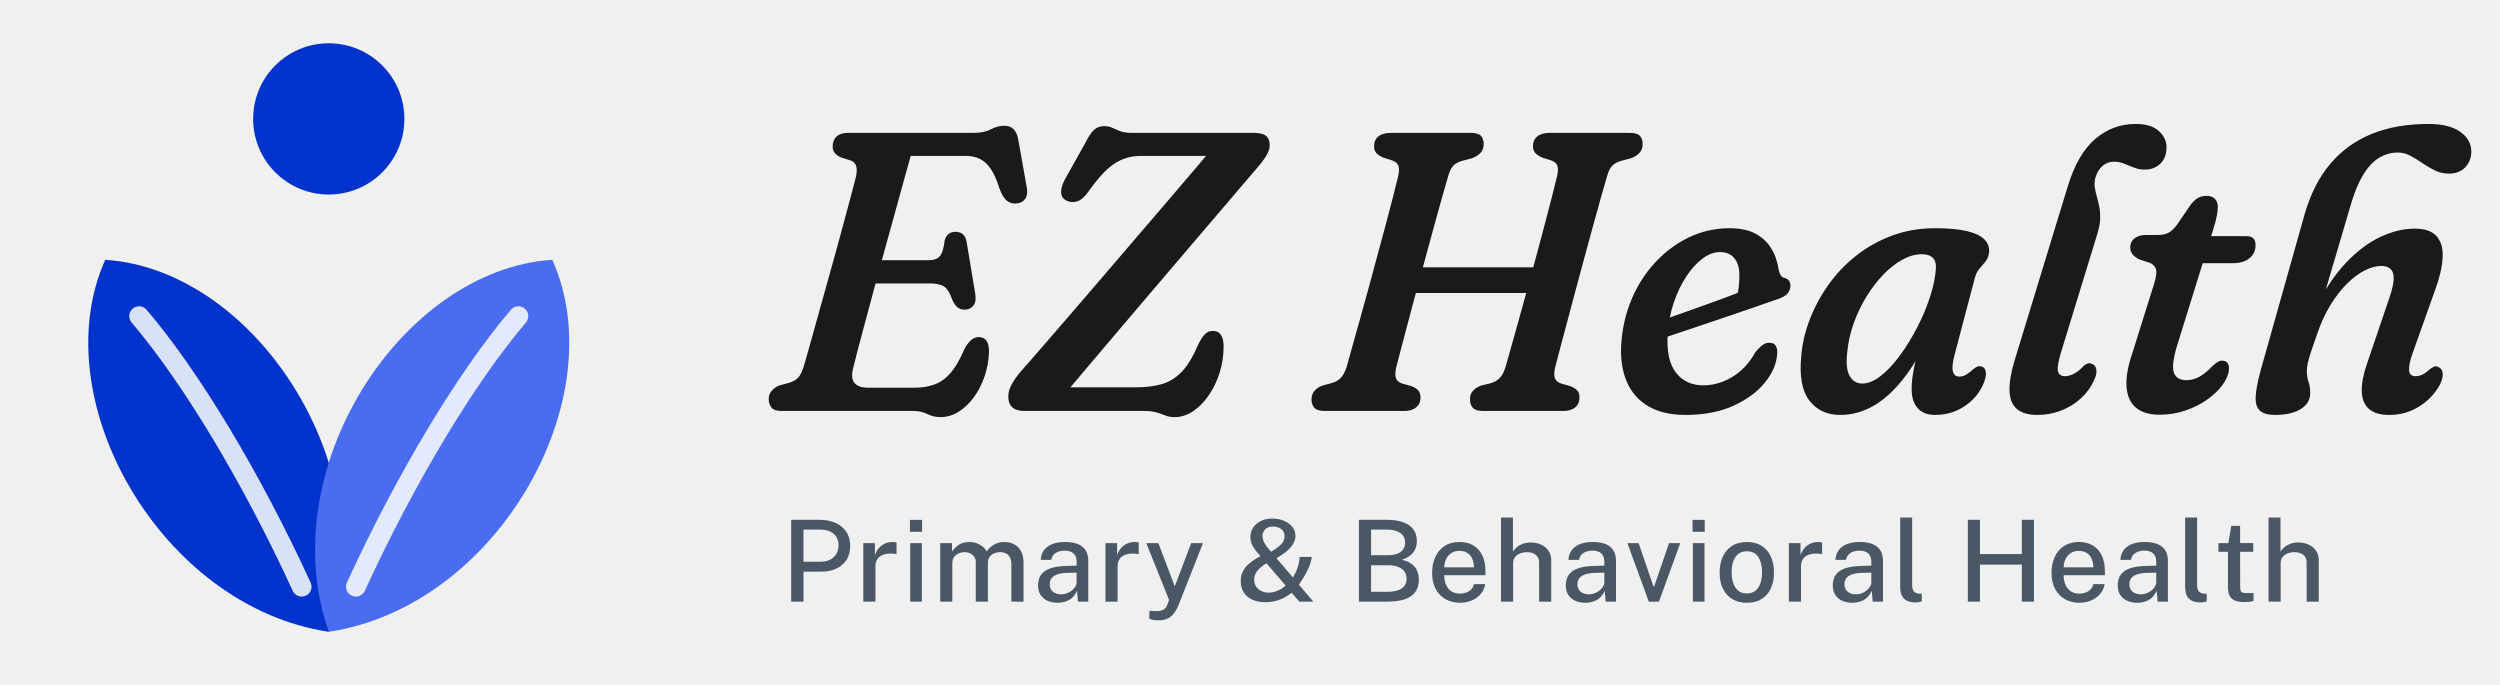
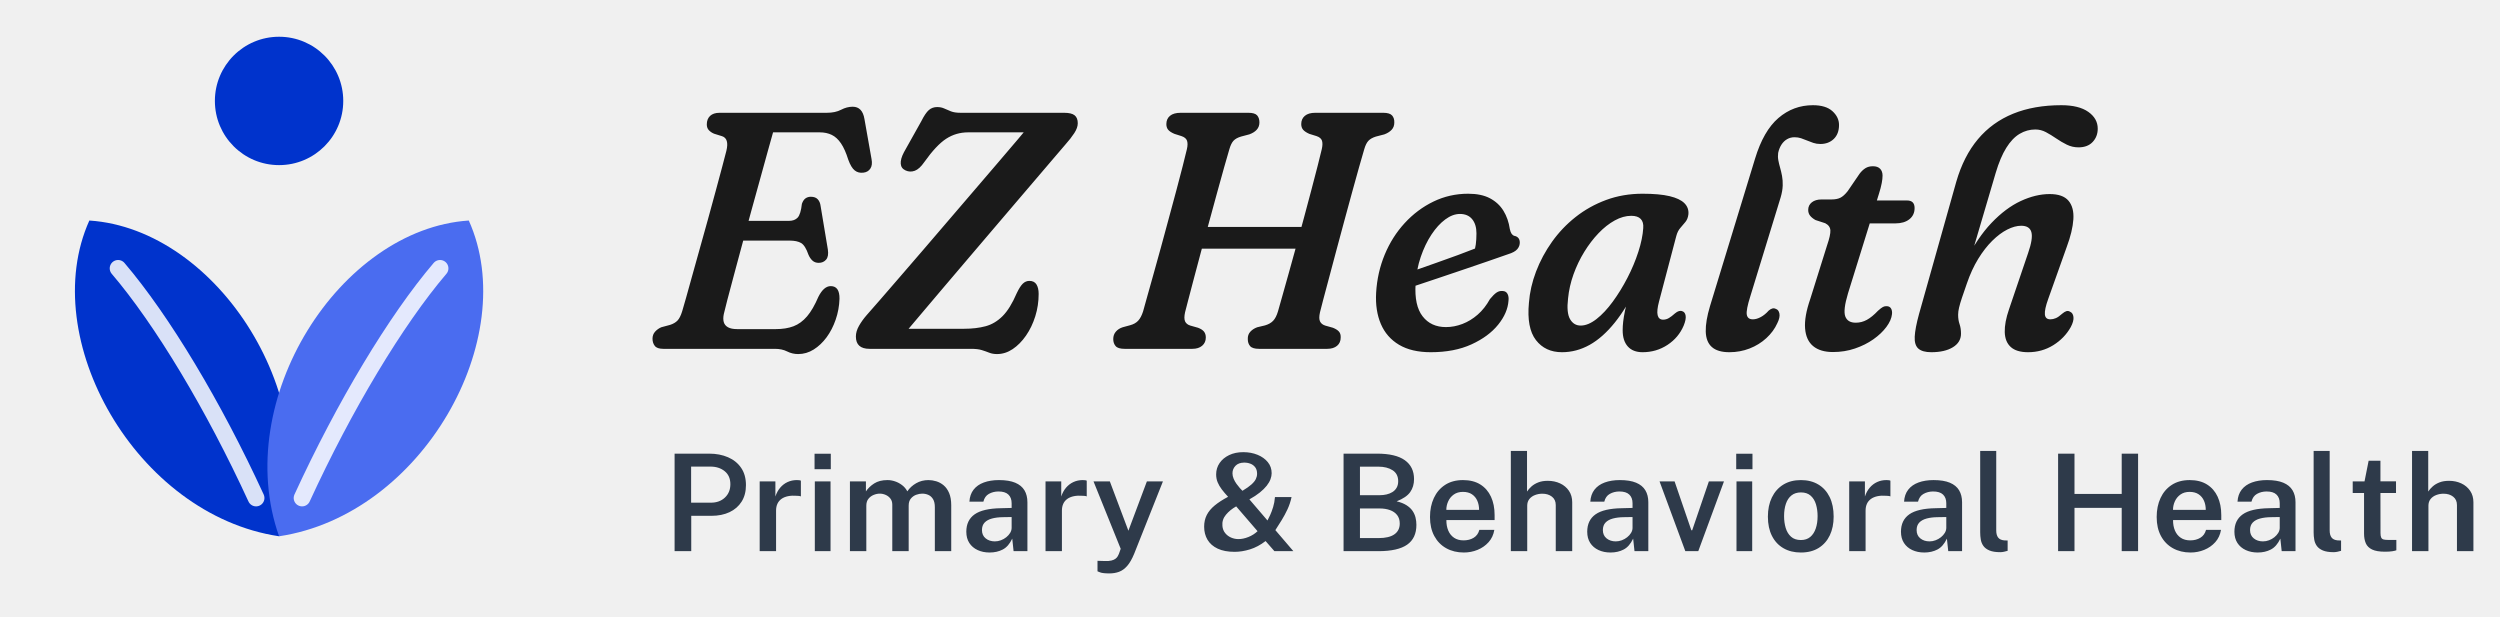
- <svg xmlns="http://www.w3.org/2000/svg" viewBox="0 0 365 100" role="img" aria-label="EZ Health Primary and Behavioral Health">
+ <svg xmlns="http://www.w3.org/2000/svg" viewBox="0 0 430 106" role="img" aria-label="EZ Health Primary and Behavioral Health">
  <g transform="translate(0 2) scale(.96)">
    <path transform="translate(50 94) rotate(-31)" d="M0 0 C 20 -16.5 19.0 -52.8 0 -66 C -19.0 -52.8 -20 -16.5 0 0 Z" fill="#0033CC" />
    <path transform="translate(50 94) rotate(31)" d="M0 0 C 20 -16.5 19.0 -52.8 0 -66 C -19.0 -52.8 -20 -16.5 0 0 Z" fill="#4A6CF0" />
    <path transform="translate(50 94) rotate(-31)" d="M0 -8 C 2 -26 2 -44 0 -56" stroke="#FFFFFF" stroke-width="3" stroke-linecap="round" fill="none" opacity=".85" />
    <path transform="translate(50 94) rotate(31)" d="M0 -8 C -2 -26 -2 -44 0 -56" stroke="#FFFFFF" stroke-width="3" stroke-linecap="round" fill="none" opacity=".85" />
    <circle cx="50" cy="16" r="11.5" fill="#0033CC" />
  </g>
  <path d="M124.934 37.989H135.693Q136.679 37.989 137.201 37.424Q137.723 36.858 137.926 35.06Q138.158 34.393 138.55 34.117Q138.941 33.842 139.463 33.842Q140.246 33.842 140.652 34.277Q141.058 34.712 141.145 35.437L142.392 42.919Q142.566 44.108 142.088 44.659Q141.609 45.21 140.826 45.21Q140.159 45.21 139.738 44.819Q139.318 44.427 139.057 43.818Q138.506 42.223 137.796 41.802Q137.085 41.382 135.809 41.382H124.093ZM133.286 60.0H114.088Q113.015 60.0 112.624 59.492Q112.232 58.985 112.232 58.26Q112.232 57.535 112.681 57.042Q113.131 56.549 113.74 56.288L115.248 55.882Q116.06 55.621 116.524 55.142Q116.988 54.664 117.336 53.533Q117.539 52.866 117.989 51.271Q118.438 49.676 119.047 47.472Q119.656 45.268 120.367 42.745Q121.077 40.222 121.787 37.655Q122.498 35.089 123.121 32.769Q123.745 30.449 124.224 28.665Q124.702 26.882 124.934 25.954Q125.195 24.881 125.006 24.258Q124.818 23.634 124.209 23.431L122.817 22.996Q122.266 22.764 121.918 22.387Q121.57 22.01 121.57 21.401Q121.57 20.473 122.135 19.936Q122.701 19.4 123.774 19.4H142.218Q143.668 19.4 144.668 18.878Q145.669 18.356 146.655 18.356Q148.337 18.356 148.685 20.473L149.903 27.346Q150.106 28.39 149.7 28.999Q149.294 29.608 148.511 29.695Q147.641 29.811 147.018 29.318Q146.394 28.825 145.901 27.462Q145.35 25.693 144.654 24.663Q143.958 23.634 143.059 23.199Q142.16 22.764 141.0 22.764H132.967Q132.648 23.866 132.082 25.925Q131.517 27.984 130.778 30.652Q130.038 33.32 129.226 36.263Q128.414 39.207 127.645 42.078Q126.877 44.949 126.21 47.414Q125.543 49.879 125.094 51.619Q124.644 53.359 124.499 53.997Q124.325 54.809 124.484 55.389Q124.644 55.969 125.21 56.288Q125.775 56.607 126.79 56.607H133.431Q135.2 56.607 136.49 56.114Q137.781 55.621 138.81 54.418Q139.84 53.214 140.768 51.039Q141.696 49.212 142.885 49.212Q144.422 49.212 144.393 51.387Q144.335 53.243 143.74 54.969Q143.146 56.694 142.175 58.014Q141.203 59.333 139.956 60.116Q138.709 60.899 137.288 60.899Q136.273 60.899 135.388 60.45Q134.504 60.0 133.286 60.0Z M167.019 60.0H149.561Q147.212 60.0 147.212 57.883Q147.212 56.984 147.749 56.041Q148.285 55.099 149.068 54.2Q149.88 53.301 151.33 51.619Q152.78 49.937 154.694 47.733Q156.608 45.529 158.783 42.992Q160.958 40.454 163.22 37.815Q165.482 35.176 167.657 32.639Q169.832 30.101 171.731 27.883Q173.631 25.664 175.081 23.953Q176.531 22.242 177.314 21.285L178.126 22.764H166.526Q164.438 22.764 162.742 23.866Q161.045 24.968 158.986 27.868Q158.145 29.086 157.333 29.376Q156.521 29.666 155.767 29.318Q154.984 28.97 154.926 28.158Q154.868 27.346 155.477 26.186L158.464 20.85Q159.16 19.458 159.755 18.936Q160.349 18.414 161.19 18.414Q161.886 18.414 162.408 18.66Q162.93 18.907 163.568 19.153Q164.206 19.4 165.221 19.4H183.027Q184.303 19.4 184.839 19.835Q185.376 20.27 185.376 21.198Q185.376 21.981 184.781 22.894Q184.187 23.808 183.23 24.881Q182.65 25.548 181.418 26.998Q180.185 28.448 178.474 30.449Q176.763 32.45 174.748 34.814Q172.732 37.177 170.557 39.729Q168.382 42.281 166.236 44.804Q164.09 47.327 162.118 49.647Q160.146 51.967 158.522 53.895Q156.898 55.824 155.767 57.158L155.013 56.549H165.801Q167.889 56.549 169.513 56.114Q171.137 55.679 172.442 54.374Q173.747 53.069 174.878 50.43Q175.429 49.27 175.922 48.791Q176.415 48.313 177.053 48.313Q177.894 48.313 178.271 48.922Q178.648 49.531 178.648 50.546Q178.648 52.547 178.068 54.403Q177.488 56.259 176.473 57.724Q175.458 59.188 174.182 60.044Q172.906 60.899 171.485 60.899Q170.731 60.899 170.151 60.667Q169.571 60.435 168.875 60.218Q168.179 60.0 167.019 60.0Z M203.832 53.707Q203.6 54.751 203.832 55.273Q204.064 55.795 204.731 55.998L206.065 56.375Q206.761 56.636 207.08 57.028Q207.399 57.419 207.399 58.057Q207.399 58.927 206.776 59.463Q206.152 60.0 205.079 60.0H193.421Q192.29 60.0 191.884 59.522Q191.478 59.043 191.478 58.318Q191.478 57.564 191.928 57.042Q192.377 56.52 193.102 56.288L194.378 55.94Q195.248 55.708 195.756 55.171Q196.263 54.635 196.611 53.562Q196.872 52.634 197.336 50.952Q197.8 49.27 198.423 47.081Q199.047 44.891 199.714 42.426Q200.381 39.961 201.062 37.453Q201.744 34.944 202.353 32.668Q202.962 30.391 203.426 28.564Q203.89 26.737 204.151 25.635Q204.354 24.736 204.166 24.199Q203.977 23.663 203.194 23.402L202.005 23.025Q201.251 22.706 200.932 22.329Q200.613 21.952 200.613 21.343Q200.613 20.444 201.237 19.922Q201.86 19.4 203.078 19.4H214.707Q215.838 19.4 216.23 19.849Q216.621 20.299 216.621 21.053Q216.621 21.807 216.157 22.314Q215.693 22.822 214.881 23.112L213.46 23.489Q212.59 23.75 212.17 24.2Q211.749 24.649 211.459 25.635Q211.111 26.824 210.56 28.752Q210.009 30.681 209.357 33.088Q208.704 35.495 207.994 38.09Q207.283 40.686 206.602 43.195Q205.92 45.703 205.355 47.878Q204.789 50.053 204.383 51.575Q203.977 53.098 203.832 53.707ZM204.615 39.033H226.887L225.901 42.774H203.629ZM227.032 53.736Q226.8 54.78 227.047 55.288Q227.293 55.795 227.931 55.998L229.265 56.375Q229.99 56.665 230.309 57.042Q230.628 57.419 230.599 58.057Q230.599 58.956 229.976 59.478Q229.352 60.0 228.279 60.0H216.563Q215.432 60.0 215.026 59.536Q214.62 59.072 214.62 58.318Q214.591 57.564 215.055 57.056Q215.519 56.549 216.244 56.288L217.578 55.969Q218.477 55.708 218.985 55.171Q219.492 54.635 219.811 53.562Q220.072 52.634 220.55 50.952Q221.029 49.27 221.638 47.081Q222.247 44.891 222.929 42.426Q223.61 39.961 224.277 37.467Q224.944 34.973 225.553 32.682Q226.162 30.391 226.626 28.564Q227.09 26.737 227.351 25.635Q227.554 24.736 227.38 24.199Q227.206 23.663 226.423 23.402L225.205 23.025Q224.48 22.706 224.147 22.329Q223.813 21.952 223.813 21.343Q223.813 20.444 224.437 19.922Q225.06 19.4 226.22 19.4H237.907Q239.038 19.4 239.444 19.864Q239.85 20.328 239.821 21.082Q239.821 21.836 239.357 22.329Q238.893 22.822 238.11 23.112L236.66 23.489Q235.819 23.75 235.384 24.2Q234.949 24.649 234.659 25.635Q234.311 26.824 233.76 28.752Q233.209 30.681 232.556 33.088Q231.904 35.495 231.194 38.09Q230.483 40.686 229.816 43.209Q229.149 45.732 228.569 47.892Q227.989 50.053 227.583 51.59Q227.177 53.127 227.032 53.736Z M239.972 47.704Q239.972 47.704 240.958 47.356Q241.944 47.008 243.539 46.442Q245.134 45.877 247.034 45.21Q248.933 44.543 250.789 43.861Q252.645 43.18 254.095 42.6L253.428 43.673Q253.718 42.919 253.834 42.063Q253.95 41.208 253.95 40.135Q253.95 38.598 253.211 37.699Q252.471 36.8 251.108 36.8Q249.861 36.8 248.585 37.742Q247.309 38.685 246.207 40.352Q245.105 42.02 244.365 44.195Q243.626 46.37 243.481 48.835Q243.249 52.547 244.685 54.403Q246.12 56.259 248.701 56.259Q250.122 56.259 251.529 55.722Q252.935 55.186 254.153 54.127Q255.371 53.069 256.27 51.445Q256.937 50.633 257.416 50.314Q257.894 49.995 258.474 50.053Q259.054 50.082 259.301 50.561Q259.547 51.039 259.46 51.735Q259.315 53.823 257.677 55.853Q256.038 57.883 253.095 59.231Q250.151 60.58 246.091 60.58Q242.785 60.58 240.639 59.304Q238.493 58.028 237.507 55.722Q236.521 53.417 236.695 50.343Q236.898 46.863 238.174 43.789Q239.45 40.715 241.611 38.366Q243.771 36.017 246.555 34.668Q249.339 33.32 252.529 33.32Q254.791 33.32 256.27 34.103Q257.749 34.886 258.59 36.249Q259.431 37.612 259.692 39.41Q259.808 39.932 259.996 40.208Q260.185 40.483 260.475 40.57Q260.852 40.628 261.113 40.889Q261.374 41.15 261.403 41.643Q261.432 42.31 260.983 42.846Q260.533 43.383 259.373 43.731Q257.836 44.282 255.835 44.963Q253.834 45.645 251.673 46.384Q249.513 47.124 247.469 47.805Q245.424 48.487 243.786 49.038Q242.147 49.589 241.161 49.908Q240.175 50.227 240.175 50.227Z M285.363 51.822Q284.928 53.446 285.116 54.215Q285.305 54.983 286.059 54.983Q286.581 54.983 287.045 54.707Q287.509 54.432 288.089 53.91Q288.466 53.591 288.785 53.504Q289.104 53.417 289.365 53.533Q289.829 53.678 289.931 54.301Q290.032 54.925 289.597 55.998Q288.727 58.057 286.813 59.319Q284.899 60.58 282.521 60.58Q280.868 60.58 279.984 59.594Q279.099 58.608 279.099 56.81Q279.099 56.114 279.186 55.331Q279.273 54.548 279.49 53.489Q279.708 52.431 280.114 50.923Q280.52 49.415 281.129 47.269L281.68 48.98Q279.824 52.895 277.75 55.476Q275.677 58.057 273.415 59.319Q271.153 60.58 268.659 60.58Q265.788 60.58 264.178 58.492Q262.569 56.404 262.975 52.083Q263.178 49.386 264.207 46.689Q265.237 43.992 266.948 41.585Q268.659 39.178 271.008 37.322Q273.357 35.466 276.257 34.393Q279.157 33.32 282.521 33.32Q285.421 33.32 287.176 33.74Q288.93 34.161 289.713 34.944Q290.496 35.727 290.409 36.829Q290.322 37.641 289.901 38.163Q289.481 38.685 289.017 39.207Q288.553 39.729 288.321 40.599ZM269.703 51.358Q269.413 53.794 270.051 54.896Q270.689 55.998 271.878 55.998Q273.154 55.998 274.59 54.882Q276.025 53.765 277.403 51.88Q278.78 49.995 279.926 47.776Q281.071 45.558 281.796 43.311Q282.521 41.063 282.637 39.236Q282.724 38.192 282.202 37.656Q281.68 37.119 280.578 37.119Q279.186 37.119 277.736 37.916Q276.286 38.714 274.952 40.106Q273.618 41.498 272.501 43.31Q271.385 45.123 270.645 47.182Q269.906 49.241 269.703 51.358Z M311.817 18.095Q314.05 18.095 315.181 19.124Q316.312 20.154 316.312 21.488Q316.312 23.025 315.413 23.895Q314.514 24.765 313.093 24.765Q312.455 24.765 311.889 24.576Q311.324 24.388 310.817 24.17Q310.309 23.953 309.787 23.779Q309.265 23.605 308.656 23.605Q307.96 23.605 307.38 23.938Q306.8 24.272 306.409 24.881Q306.017 25.49 305.843 26.302Q305.756 26.94 305.872 27.563Q305.988 28.187 306.177 28.839Q306.365 29.492 306.51 30.261Q306.655 31.029 306.626 31.928Q306.597 32.827 306.278 33.929L301.058 50.952Q300.304 53.33 300.449 54.127Q300.594 54.925 301.493 54.925Q302.131 54.925 302.856 54.533Q303.581 54.142 304.219 53.417Q304.567 53.127 304.857 53.055Q305.147 52.982 305.437 53.127Q305.93 53.272 306.061 53.939Q306.191 54.606 305.698 55.592Q305.06 57.013 303.813 58.159Q302.566 59.304 300.928 59.942Q299.289 60.58 297.462 60.58Q295.432 60.58 294.432 59.681Q293.431 58.782 293.388 57.013Q293.344 55.244 294.127 52.634L301.87 27.288Q303.32 22.503 305.887 20.299Q308.453 18.095 311.817 18.095Z M313.94 38.395 312.258 37.844Q311.649 37.496 311.33 37.09Q311.011 36.684 311.011 36.104Q311.011 35.292 311.635 34.799Q312.258 34.306 313.302 34.306H315.013Q315.941 34.306 316.536 34.016Q317.13 33.726 317.797 32.885L319.856 29.869Q320.32 29.26 320.856 28.926Q321.393 28.593 322.147 28.593Q322.959 28.593 323.38 29.028Q323.8 29.463 323.8 30.217Q323.8 30.739 323.655 31.507Q323.51 32.276 323.191 33.291L317.855 50.459Q316.985 53.359 317.391 54.432Q317.797 55.505 319.189 55.505Q320.204 55.505 321.103 55.012Q322.002 54.519 323.017 53.446Q323.568 52.953 323.873 52.794Q324.177 52.634 324.554 52.663Q325.047 52.692 325.264 53.069Q325.482 53.446 325.424 54.026Q325.308 55.099 324.452 56.245Q323.597 57.39 322.22 58.361Q320.842 59.333 319.059 59.942Q317.275 60.551 315.274 60.551Q313.099 60.551 311.866 59.536Q310.634 58.521 310.475 56.491Q310.315 54.461 311.359 51.445L314.259 42.194Q314.868 40.425 314.825 39.627Q314.781 38.83 313.94 38.395ZM319.421 38.424 320.668 34.48H328.005Q329.31 34.48 329.31 35.785Q329.31 37.003 328.411 37.713Q327.512 38.424 326.004 38.424Z M338.306 48.748Q339.118 46.37 340.249 44.528Q341.38 42.687 342.671 41.411Q343.961 40.135 345.252 39.483Q346.542 38.83 347.644 38.83Q349.094 38.83 349.399 39.932Q349.703 41.034 348.833 43.528L345.556 53.185Q344.773 55.447 344.817 57.114Q344.86 58.782 345.846 59.681Q346.832 60.58 348.833 60.58Q351.211 60.58 353.154 59.377Q355.097 58.173 356.17 56.259Q356.721 55.215 356.634 54.519Q356.547 53.823 356.054 53.62Q355.735 53.417 355.416 53.519Q355.097 53.62 354.72 53.939Q354.082 54.519 353.604 54.722Q353.125 54.925 352.661 54.925Q351.791 54.925 351.719 54.069Q351.646 53.214 352.284 51.445L355.474 42.484Q356.489 39.758 356.62 37.713Q356.75 35.669 355.779 34.523Q354.807 33.378 352.545 33.378Q350.138 33.378 347.557 34.581Q344.976 35.785 342.54 38.337Q340.104 40.889 338.074 44.978L338.683 45.268L343.265 29.724Q344.048 27.085 345.078 25.432Q346.107 23.779 347.369 23.025Q348.63 22.271 350.08 22.271Q351.037 22.271 351.907 22.735Q352.777 23.199 353.662 23.808Q354.546 24.417 355.489 24.881Q356.431 25.345 357.504 25.345Q359.07 25.345 359.94 24.417Q360.81 23.489 360.81 22.126Q360.81 20.386 359.186 19.24Q357.562 18.095 354.546 18.095Q349.848 18.095 346.252 19.559Q342.656 21.024 340.206 23.939Q337.755 26.853 336.479 31.261L330.07 54.026Q329.403 56.462 329.331 57.898Q329.258 59.333 329.954 59.956Q330.65 60.58 332.187 60.58Q334.507 60.58 335.899 59.724Q337.291 58.869 337.291 57.39Q337.291 56.462 337.045 55.752Q336.798 55.041 336.798 54.142Q336.798 53.591 336.958 52.91Q337.117 52.228 337.451 51.228Q337.784 50.227 338.306 48.748Z" fill="#1A1A1A" />
-   <path d="M115.512 87.84V75.889H119.653Q120.934 75.889 121.947 76.327Q122.959 76.765 123.542 77.616Q124.125 78.467 124.125 79.707Q124.125 80.897 123.592 81.736Q123.058 82.575 122.104 83.017Q121.149 83.46 119.893 83.46H117.314V87.84ZM117.306 82.013H119.843Q120.984 82.013 121.703 81.356Q122.422 80.699 122.422 79.608Q122.422 78.501 121.678 77.91Q120.934 77.319 119.777 77.319H117.306Z M126.044 87.84V79.294H127.738V81.046Q127.953 80.418 128.338 79.992Q128.722 79.567 129.234 79.348Q129.747 79.129 130.317 79.129Q130.491 79.129 130.648 79.149Q130.805 79.17 130.896 79.22V80.922Q130.788 80.873 130.619 80.856Q130.449 80.84 130.325 80.831Q129.763 80.79 129.301 80.889Q128.838 80.988 128.503 81.22Q128.168 81.451 127.991 81.823Q127.813 82.195 127.813 82.699V87.84Z M132.89 87.84V79.294H134.592V87.84ZM132.848 77.641V75.897H134.625V77.641Z M137.272 87.84V79.294H138.991V80.525Q139.355 79.963 139.983 79.546Q140.611 79.129 141.603 79.129Q142.066 79.129 142.541 79.286Q143.016 79.443 143.417 79.753Q143.818 80.063 144.049 80.517Q144.454 79.906 145.132 79.517Q145.81 79.129 146.653 79.129Q147.107 79.129 147.595 79.273Q148.083 79.418 148.5 79.761Q148.918 80.104 149.178 80.707Q149.438 81.311 149.438 82.236V87.84H147.661V82.426Q147.661 81.724 147.426 81.327Q147.19 80.93 146.814 80.769Q146.438 80.608 146.016 80.608Q145.636 80.608 145.223 80.757Q144.81 80.906 144.521 81.253Q144.231 81.6 144.231 82.195V87.84H142.463V82.046Q142.463 81.575 142.21 81.253Q141.958 80.93 141.582 80.769Q141.206 80.608 140.834 80.608Q140.421 80.608 140.008 80.773Q139.595 80.939 139.318 81.29Q139.041 81.641 139.041 82.195V87.84Z M154.391 88.005Q153.564 88.005 152.924 87.708Q152.283 87.41 151.92 86.848Q151.556 86.286 151.556 85.493Q151.556 84.071 152.56 83.369Q153.564 82.666 155.78 82.625L157.185 82.583V81.964Q157.185 81.228 156.747 80.806Q156.308 80.385 155.391 80.393Q154.713 80.393 154.176 80.707Q153.639 81.021 153.474 81.74H151.945Q151.994 80.889 152.436 80.306Q152.878 79.724 153.655 79.426Q154.432 79.129 155.474 79.129Q156.647 79.129 157.399 79.447Q158.152 79.765 158.519 80.377Q158.887 80.988 158.887 81.864V87.84H157.383L157.251 86.27Q156.771 87.253 156.036 87.629Q155.3 88.005 154.391 88.005ZM154.945 86.774Q155.35 86.774 155.746 86.629Q156.143 86.485 156.466 86.232Q156.788 85.98 156.982 85.666Q157.176 85.352 157.185 85.022V83.608L156.027 83.633Q155.143 83.641 154.527 83.815Q153.912 83.989 153.585 84.352Q153.259 84.716 153.259 85.319Q153.259 86.005 153.734 86.389Q154.209 86.774 154.945 86.774Z M161.402 87.84V79.294H163.096V81.046Q163.311 80.418 163.695 79.992Q164.08 79.567 164.592 79.348Q165.104 79.129 165.675 79.129Q165.848 79.129 166.005 79.149Q166.162 79.17 166.253 79.22V80.922Q166.146 80.873 165.976 80.856Q165.807 80.84 165.683 80.831Q165.121 80.79 164.658 80.889Q164.195 80.988 163.861 81.22Q163.526 81.451 163.348 81.823Q163.17 82.195 163.17 82.699V87.84Z M169.189 90.567Q168.404 90.567 168.103 90.452Q167.801 90.336 167.801 90.336V89.195L168.669 89.212Q169.165 89.237 169.487 89.154Q169.809 89.071 169.995 88.927Q170.181 88.782 170.276 88.617Q170.371 88.452 170.421 88.311L170.685 87.592L167.355 79.294H169.123L171.52 85.608L173.909 79.294H175.636L172.074 88.319Q171.71 89.212 171.276 89.7Q170.842 90.187 170.322 90.377Q169.801 90.567 169.189 90.567Z M184.814 87.923Q183.608 87.923 182.789 87.53Q181.971 87.137 181.558 86.443Q181.145 85.749 181.145 84.84Q181.145 84.046 181.463 83.414Q181.781 82.782 182.422 82.245Q183.062 81.707 184.029 81.195Q183.575 80.707 183.244 80.265Q182.913 79.823 182.736 79.364Q182.558 78.906 182.558 78.377Q182.558 77.624 182.963 77.021Q183.368 76.418 184.087 76.062Q184.806 75.707 185.757 75.707Q186.674 75.707 187.443 76.025Q188.211 76.343 188.674 76.918Q189.137 77.492 189.137 78.269Q189.137 78.608 189.001 78.984Q188.864 79.36 188.55 79.773Q188.236 80.187 187.699 80.621Q187.162 81.054 186.36 81.492L188.773 84.319Q188.914 84.088 189.129 83.65Q189.344 83.212 189.525 82.617Q189.707 82.021 189.757 81.311H191.526Q191.385 82.129 191.088 82.836Q190.79 83.542 190.406 84.166Q190.021 84.79 189.641 85.369L191.749 87.84H189.699L188.575 86.551Q187.649 87.286 186.691 87.604Q185.732 87.923 184.814 87.923ZM185.219 86.526Q185.856 86.526 186.525 86.245Q187.195 85.964 187.699 85.484L184.914 82.245Q184.112 82.691 183.583 83.327Q183.054 83.964 183.112 84.774Q183.145 85.319 183.447 85.712Q183.748 86.104 184.215 86.315Q184.682 86.526 185.219 86.526ZM185.591 80.542Q186.376 80.079 186.802 79.703Q187.228 79.327 187.385 78.992Q187.542 78.658 187.542 78.319Q187.542 77.798 187.29 77.476Q187.038 77.153 186.645 77.009Q186.253 76.864 185.831 76.872Q185.104 76.881 184.711 77.294Q184.318 77.707 184.318 78.269Q184.318 78.641 184.48 79.009Q184.641 79.377 184.864 79.687Q185.087 79.997 185.285 80.211Z M198.406 87.84V75.889H202.382Q204.605 75.889 205.733 76.691Q206.861 77.492 206.861 79.005Q206.861 79.939 206.378 80.612Q205.894 81.286 204.688 81.74Q205.398 81.897 205.878 82.191Q206.357 82.484 206.634 82.864Q206.911 83.245 207.031 83.691Q207.151 84.137 207.151 84.617Q207.151 86.245 206.006 87.042Q204.861 87.84 202.522 87.84ZM200.175 86.402H202.53Q203.919 86.402 204.638 85.927Q205.357 85.451 205.357 84.501Q205.357 83.815 205.002 83.377Q204.646 82.939 204.043 82.732Q203.44 82.526 202.696 82.526H200.175ZM200.175 81.063H202.696Q203.142 81.063 203.572 80.972Q204.002 80.881 204.357 80.67Q204.712 80.459 204.927 80.104Q205.142 79.749 205.142 79.236Q205.142 78.261 204.407 77.79Q203.671 77.319 202.497 77.319H200.175Z M213.186 88.005Q211.971 88.005 211.045 87.48Q210.12 86.956 209.603 85.98Q209.087 85.005 209.087 83.658Q209.087 82.327 209.558 81.307Q210.029 80.286 210.921 79.707Q211.814 79.129 213.07 79.129Q214.302 79.129 215.153 79.658Q216.004 80.187 216.442 81.141Q216.88 82.096 216.88 83.393V83.98H210.864Q210.855 84.749 211.112 85.356Q211.368 85.964 211.876 86.315Q212.384 86.666 213.145 86.666Q213.913 86.666 214.471 86.319Q215.029 85.972 215.203 85.286H216.839Q216.69 86.162 216.137 86.774Q215.583 87.385 214.806 87.695Q214.029 88.005 213.186 88.005ZM210.864 82.831H215.194Q215.194 82.162 214.963 81.612Q214.732 81.063 214.256 80.744Q213.781 80.426 213.062 80.426Q212.326 80.426 211.839 80.782Q211.351 81.137 211.107 81.691Q210.864 82.245 210.864 82.831Z M219.147 87.84V75.558H220.891V80.542Q221.098 80.203 221.449 79.897Q221.8 79.592 222.308 79.397Q222.817 79.203 223.495 79.203Q224.329 79.203 225.003 79.513Q225.676 79.823 226.077 80.406Q226.478 80.988 226.478 81.79V87.84H224.709V82.112Q224.709 81.393 224.214 81.005Q223.718 80.616 222.941 80.616Q222.42 80.616 221.953 80.794Q221.486 80.972 221.201 81.323Q220.916 81.674 220.916 82.203V87.84Z M231.439 88.005Q230.613 88.005 229.972 87.708Q229.332 87.41 228.968 86.848Q228.604 86.286 228.604 85.493Q228.604 84.071 229.609 83.369Q230.613 82.666 232.828 82.625L234.233 82.583V81.964Q234.233 81.228 233.795 80.806Q233.357 80.385 232.439 80.393Q231.762 80.393 231.224 80.707Q230.687 81.021 230.522 81.74H228.993Q229.042 80.889 229.485 80.306Q229.927 79.724 230.704 79.426Q231.481 79.129 232.522 79.129Q233.696 79.129 234.448 79.447Q235.2 79.765 235.568 80.377Q235.935 80.988 235.935 81.864V87.84H234.431L234.299 86.27Q233.82 87.253 233.084 87.629Q232.348 88.005 231.439 88.005ZM231.993 86.774Q232.398 86.774 232.795 86.629Q233.191 86.485 233.514 86.232Q233.836 85.98 234.03 85.666Q234.225 85.352 234.233 85.022V83.608L233.076 83.633Q232.191 83.641 231.576 83.815Q230.96 83.989 230.633 84.352Q230.307 84.716 230.307 85.319Q230.307 86.005 230.782 86.389Q231.257 86.774 231.993 86.774Z M240.723 87.84 237.599 79.294H239.235L241.401 85.6H241.516L243.682 79.294H245.318L242.211 87.84Z M247.155 87.84V79.294H248.858V87.84ZM247.114 77.641V75.897H248.891V77.641Z M255.042 88.005Q253.844 88.005 252.951 87.489Q252.058 86.972 251.562 85.989Q251.067 85.005 251.067 83.608Q251.067 82.261 251.538 81.253Q252.009 80.244 252.897 79.687Q253.786 79.129 255.05 79.129Q256.257 79.129 257.141 79.654Q258.026 80.178 258.513 81.183Q259.001 82.187 259.001 83.608Q259.001 84.906 258.546 85.898Q258.092 86.89 257.212 87.447Q256.331 88.005 255.042 88.005ZM255.05 86.642Q255.786 86.642 256.273 86.257Q256.761 85.873 257.009 85.175Q257.257 84.476 257.257 83.559Q257.257 82.707 257.038 82.009Q256.819 81.311 256.335 80.897Q255.852 80.484 255.05 80.484Q254.315 80.484 253.815 80.86Q253.315 81.236 253.067 81.926Q252.819 82.617 252.819 83.559Q252.819 84.393 253.042 85.096Q253.265 85.799 253.757 86.22Q254.249 86.642 255.05 86.642Z M261.177 87.84V79.294H262.871V81.046Q263.086 80.418 263.47 79.992Q263.855 79.567 264.367 79.348Q264.879 79.129 265.45 79.129Q265.623 79.129 265.78 79.149Q265.937 79.17 266.028 79.22V80.922Q265.921 80.873 265.751 80.856Q265.582 80.84 265.458 80.831Q264.896 80.79 264.433 80.889Q263.97 80.988 263.635 81.22Q263.301 81.451 263.123 81.823Q262.945 82.195 262.945 82.699V87.84Z M270.419 88.005Q269.592 88.005 268.952 87.708Q268.311 87.41 267.948 86.848Q267.584 86.286 267.584 85.493Q267.584 84.071 268.588 83.369Q269.592 82.666 271.807 82.625L273.213 82.583V81.964Q273.213 81.228 272.774 80.806Q272.336 80.385 271.419 80.393Q270.741 80.393 270.204 80.707Q269.667 81.021 269.502 81.74H267.973Q268.022 80.889 268.464 80.306Q268.906 79.724 269.683 79.426Q270.46 79.129 271.502 79.129Q272.675 79.129 273.427 79.447Q274.18 79.765 274.547 80.377Q274.915 80.988 274.915 81.864V87.84H273.411L273.279 86.27Q272.799 87.253 272.064 87.629Q271.328 88.005 270.419 88.005ZM270.973 86.774Q271.378 86.774 271.774 86.629Q272.171 86.485 272.493 86.232Q272.816 85.98 273.01 85.666Q273.204 85.352 273.213 85.022V83.608L272.055 83.633Q271.171 83.641 270.555 83.815Q269.94 83.989 269.613 84.352Q269.287 84.716 269.287 85.319Q269.287 86.005 269.762 86.389Q270.237 86.774 270.973 86.774Z M279.744 87.956Q278.984 87.956 278.525 87.757Q278.066 87.559 277.826 87.224Q277.587 86.89 277.508 86.464Q277.43 86.038 277.43 85.584V75.558H279.174V85.402Q279.174 85.997 279.409 86.311Q279.645 86.625 280.132 86.666L280.579 86.683V87.807Q280.372 87.873 280.153 87.914Q279.934 87.956 279.744 87.956Z M287.302 87.84V75.889H289.071V80.897H295.187V75.889H296.956V87.84H295.187V82.435H289.071V87.84Z M303.619 88.005Q302.404 88.005 301.479 87.48Q300.553 86.956 300.037 85.98Q299.52 85.005 299.52 83.658Q299.52 82.327 299.991 81.307Q300.462 80.286 301.355 79.707Q302.247 79.129 303.504 79.129Q304.735 79.129 305.586 79.658Q306.438 80.187 306.876 81.141Q307.314 82.096 307.314 83.393V83.98H301.297Q301.289 84.749 301.545 85.356Q301.801 85.964 302.309 86.315Q302.818 86.666 303.578 86.666Q304.347 86.666 304.905 86.319Q305.463 85.972 305.636 85.286H307.273Q307.124 86.162 306.57 86.774Q306.016 87.385 305.239 87.695Q304.462 88.005 303.619 88.005ZM301.297 82.831H305.628Q305.628 82.162 305.396 81.612Q305.165 81.063 304.69 80.744Q304.214 80.426 303.495 80.426Q302.76 80.426 302.272 80.782Q301.785 81.137 301.541 81.691Q301.297 82.245 301.297 82.831Z M312.019 88.005Q311.192 88.005 310.552 87.708Q309.911 87.41 309.547 86.848Q309.184 86.286 309.184 85.493Q309.184 84.071 310.188 83.369Q311.192 82.666 313.407 82.625L314.812 82.583V81.964Q314.812 81.228 314.374 80.806Q313.936 80.385 313.019 80.393Q312.341 80.393 311.804 80.707Q311.267 81.021 311.101 81.74H309.572Q309.622 80.889 310.064 80.306Q310.506 79.724 311.283 79.426Q312.06 79.129 313.101 79.129Q314.275 79.129 315.027 79.447Q315.779 79.765 316.147 80.377Q316.515 80.988 316.515 81.864V87.84H315.011L314.878 86.27Q314.399 87.253 313.663 87.629Q312.928 88.005 312.019 88.005ZM312.572 86.774Q312.977 86.774 313.374 86.629Q313.771 86.485 314.093 86.232Q314.416 85.98 314.61 85.666Q314.804 85.352 314.812 85.022V83.608L313.655 83.633Q312.771 83.641 312.155 83.815Q311.539 83.989 311.213 84.352Q310.886 84.716 310.886 85.319Q310.886 86.005 311.362 86.389Q311.837 86.774 312.572 86.774Z M321.344 87.956Q320.583 87.956 320.125 87.757Q319.666 87.559 319.426 87.224Q319.187 86.89 319.108 86.464Q319.029 86.038 319.029 85.584V75.558H320.773V85.402Q320.773 85.997 321.009 86.311Q321.244 86.625 321.732 86.666L322.178 86.683V87.807Q321.972 87.873 321.753 87.914Q321.534 87.956 321.344 87.956Z M327.685 87.898Q326.734 87.898 326.214 87.642Q325.693 87.385 325.486 86.902Q325.28 86.418 325.28 85.732V80.567H323.891V79.294H325.338L325.767 76.781H327.057V79.286H328.974V80.567H327.057L327.065 85.666Q327.065 86.088 327.152 86.282Q327.239 86.476 327.449 86.53Q327.66 86.584 328.024 86.584H329.016V87.733Q328.859 87.799 328.532 87.848Q328.206 87.898 327.685 87.898Z M331.208 87.84V75.558H332.952V80.542Q333.158 80.203 333.51 79.897Q333.861 79.592 334.369 79.397Q334.878 79.203 335.555 79.203Q336.39 79.203 337.064 79.513Q337.737 79.823 338.138 80.406Q338.539 80.988 338.539 81.79V87.84H336.77V82.112Q336.77 81.393 336.274 81.005Q335.778 80.616 335.002 80.616Q334.481 80.616 334.014 80.794Q333.547 80.972 333.262 81.323Q332.977 81.674 332.977 82.203V87.84Z" fill="#4A5866" />
+   <path d="M116.03 94.8V78.026H121.981Q123.79 78.026 125.223 78.647Q126.656 79.268 127.479 80.474Q128.303 81.68 128.303 83.444Q128.303 85.102 127.555 86.286Q126.806 87.469 125.472 88.095Q124.138 88.722 122.352 88.722H118.895V94.8ZM118.872 86.46H122.282Q123.756 86.46 124.689 85.578Q125.623 84.696 125.623 83.281Q125.623 81.843 124.649 81.048Q123.674 80.254 122.201 80.254H118.872Z M130.665 94.8V82.806H133.368V85.404Q133.658 84.511 134.197 83.879Q134.736 83.246 135.467 82.91Q136.198 82.574 137.056 82.574Q137.265 82.574 137.462 82.597Q137.66 82.62 137.752 82.678V85.381Q137.625 85.323 137.422 85.3Q137.219 85.276 137.068 85.276Q136.198 85.207 135.531 85.346Q134.864 85.485 134.406 85.816Q133.948 86.146 133.716 86.651Q133.484 87.156 133.484 87.828V94.8Z M140.149 94.8V82.806H142.852V94.8ZM140.103 80.706V78.038H142.898V80.706Z M146.188 94.8V82.806H148.938V84.522Q149.46 83.734 150.359 83.154Q151.258 82.574 152.65 82.574Q153.288 82.574 153.943 82.794Q154.598 83.014 155.161 83.444Q155.724 83.873 156.06 84.511Q156.628 83.664 157.574 83.119Q158.519 82.574 159.702 82.574Q160.352 82.574 161.042 82.782Q161.732 82.991 162.312 83.478Q162.892 83.966 163.252 84.807Q163.612 85.648 163.612 86.912V94.8H160.793V87.248Q160.793 86.355 160.48 85.845Q160.166 85.334 159.673 85.12Q159.18 84.905 158.624 84.905Q158.125 84.905 157.585 85.102Q157.046 85.3 156.669 85.752Q156.292 86.204 156.292 86.97V94.8H153.473V86.796Q153.473 86.17 153.148 85.752Q152.824 85.334 152.331 85.12Q151.838 84.905 151.327 84.905Q150.805 84.905 150.266 85.126Q149.726 85.346 149.367 85.798Q149.007 86.251 149.007 86.97V94.8Z M170.208 95.032Q169.059 95.032 168.149 94.609Q167.238 94.185 166.722 93.391Q166.206 92.596 166.206 91.459Q166.206 89.476 167.638 88.466Q169.071 87.457 172.203 87.411L174.001 87.364V86.552Q174.001 85.601 173.438 85.062Q172.876 84.522 171.692 84.534Q170.811 84.546 170.092 84.946Q169.372 85.346 169.14 86.286H166.739Q166.809 85.056 167.453 84.227Q168.096 83.397 169.222 82.985Q170.347 82.574 171.82 82.574Q173.537 82.574 174.616 83.026Q175.694 83.478 176.205 84.331Q176.715 85.184 176.715 86.39V94.8H174.337L174.105 92.642Q173.467 94 172.475 94.516Q171.484 95.032 170.208 95.032ZM171.124 93.118Q171.646 93.118 172.156 92.927Q172.667 92.735 173.079 92.405Q173.49 92.074 173.74 91.668Q173.989 91.262 174.001 90.821V88.93L172.528 88.954Q171.437 88.965 170.619 89.186Q169.802 89.406 169.349 89.887Q168.897 90.369 168.897 91.169Q168.897 92.086 169.535 92.602Q170.173 93.118 171.124 93.118Z M179.831 94.8V82.806H182.534V85.404Q182.824 84.511 183.363 83.879Q183.903 83.246 184.634 82.91Q185.364 82.574 186.223 82.574Q186.432 82.574 186.629 82.597Q186.826 82.62 186.919 82.678V85.381Q186.791 85.323 186.588 85.3Q186.385 85.276 186.234 85.276Q185.364 85.207 184.697 85.346Q184.03 85.485 183.572 85.816Q183.114 86.146 182.882 86.651Q182.65 87.156 182.65 87.828V94.8Z M190.835 98.628Q189.675 98.628 189.223 98.448Q188.77 98.268 188.77 98.268V96.459L189.977 96.494Q190.708 96.528 191.166 96.412Q191.624 96.296 191.879 96.093Q192.134 95.89 192.256 95.664Q192.378 95.438 192.448 95.276L192.761 94.394L188.086 82.806H190.893L194.083 91.285L197.262 82.806H200.022L195.081 95.241Q194.524 96.598 193.88 97.335Q193.236 98.071 192.477 98.35Q191.717 98.628 190.835 98.628Z M212.356 94.916Q210.604 94.916 209.439 94.365Q208.273 93.814 207.693 92.84Q207.113 91.865 207.113 90.589Q207.113 89.464 207.565 88.577Q208.018 87.689 208.934 86.935Q209.85 86.181 211.231 85.45Q210.604 84.778 210.146 84.174Q209.688 83.571 209.433 82.951Q209.178 82.33 209.178 81.588Q209.178 80.509 209.769 79.645Q210.361 78.78 211.411 78.276Q212.46 77.771 213.841 77.771Q215.186 77.771 216.294 78.224Q217.402 78.676 218.063 79.488Q218.724 80.3 218.724 81.39Q218.724 81.889 218.521 82.434Q218.318 82.98 217.872 83.548Q217.425 84.116 216.694 84.708Q215.964 85.3 214.896 85.891L218.005 89.522Q218.191 89.197 218.463 88.6Q218.736 88.002 218.98 87.208Q219.223 86.413 219.293 85.497H222.146Q221.914 86.599 221.456 87.585Q220.998 88.571 220.447 89.464Q219.896 90.357 219.362 91.181L222.46 94.8H219.2L217.68 93.06Q216.37 94.069 214.995 94.493Q213.62 94.916 212.356 94.916ZM213.017 92.724Q213.829 92.724 214.728 92.364Q215.627 92.004 216.3 91.366L212.623 87.098Q211.567 87.689 210.86 88.536Q210.152 89.383 210.256 90.462Q210.314 91.169 210.72 91.68Q211.126 92.19 211.735 92.457Q212.344 92.724 213.017 92.724ZM213.702 84.418Q214.711 83.815 215.256 83.322Q215.801 82.829 216.01 82.382Q216.219 81.936 216.219 81.483Q216.219 80.799 215.894 80.37Q215.569 79.94 215.053 79.749Q214.537 79.558 213.968 79.569Q213.017 79.581 212.501 80.12Q211.985 80.66 211.985 81.402Q211.985 81.866 212.182 82.336Q212.379 82.806 212.675 83.217Q212.971 83.629 213.249 83.942Z M231.093 94.8V78.026H236.858Q240.048 78.026 241.631 79.157Q243.215 80.288 243.215 82.411Q243.215 83.699 242.554 84.638Q241.892 85.578 240.222 86.228Q241.243 86.471 241.91 86.895Q242.577 87.318 242.948 87.857Q243.319 88.397 243.47 89.012Q243.621 89.626 243.621 90.276Q243.621 92.573 242.026 93.686Q240.431 94.8 237.09 94.8ZM233.912 92.55H237.125Q238.911 92.55 239.833 91.906Q240.756 91.262 240.756 90.044Q240.756 89.162 240.303 88.588Q239.851 88.014 239.074 87.736Q238.296 87.457 237.334 87.457H233.912ZM233.912 85.172H237.334Q237.925 85.172 238.482 85.044Q239.039 84.917 239.491 84.638Q239.944 84.36 240.216 83.896Q240.489 83.432 240.489 82.771Q240.489 81.506 239.532 80.886Q238.575 80.265 237.078 80.265H233.912Z M251.794 95.032Q250.066 95.032 248.749 94.295Q247.433 93.559 246.696 92.19Q245.96 90.821 245.96 88.93Q245.96 87.086 246.627 85.653Q247.294 84.221 248.564 83.397Q249.834 82.574 251.632 82.574Q253.407 82.574 254.613 83.328Q255.82 84.082 256.446 85.433Q257.072 86.784 257.072 88.594V89.452H248.778Q248.767 90.473 249.103 91.262Q249.44 92.051 250.101 92.497Q250.762 92.944 251.736 92.944Q252.734 92.944 253.471 92.497Q254.207 92.051 254.451 91.134H257.026Q256.817 92.387 256.034 93.257Q255.251 94.127 254.132 94.58Q253.012 95.032 251.794 95.032ZM248.767 87.701H254.404Q254.404 86.831 254.097 86.129Q253.79 85.427 253.175 85.015Q252.56 84.604 251.62 84.604Q250.692 84.604 250.054 85.056Q249.416 85.508 249.092 86.222Q248.767 86.935 248.767 87.701Z M259.864 94.8V77.562H262.648V84.546Q262.938 84.093 263.413 83.67Q263.889 83.246 264.579 82.974Q265.269 82.701 266.232 82.701Q267.38 82.701 268.332 83.142Q269.283 83.583 269.851 84.412Q270.42 85.242 270.42 86.39V94.8H267.589V86.866Q267.589 85.938 266.934 85.427Q266.278 84.917 265.281 84.917Q264.62 84.917 264.016 85.149Q263.413 85.381 263.048 85.839Q262.682 86.297 262.682 86.982V94.8Z M277.004 95.032Q275.856 95.032 274.945 94.609Q274.034 94.185 273.518 93.391Q273.002 92.596 273.002 91.459Q273.002 89.476 274.435 88.466Q275.867 87.457 278.999 87.411L280.797 87.364V86.552Q280.797 85.601 280.235 85.062Q279.672 84.522 278.489 84.534Q277.607 84.546 276.888 84.946Q276.169 85.346 275.937 86.286H273.536Q273.605 85.056 274.249 84.227Q274.893 83.397 276.018 82.985Q277.143 82.574 278.616 82.574Q280.333 82.574 281.412 83.026Q282.491 83.478 283.001 84.331Q283.512 85.184 283.512 86.39V94.8H281.134L280.902 92.642Q280.264 94 279.272 94.516Q278.28 95.032 277.004 95.032ZM277.92 93.118Q278.442 93.118 278.953 92.927Q279.463 92.735 279.875 92.405Q280.287 92.074 280.536 91.668Q280.786 91.262 280.797 90.821V88.93L279.324 88.954Q278.234 88.965 277.416 89.186Q276.598 89.406 276.146 89.887Q275.693 90.369 275.693 91.169Q275.693 92.086 276.331 92.602Q276.969 93.118 277.92 93.118Z M289.876 94.8 285.444 82.806H288.031L290.908 91.204H291.059L293.924 82.806H296.522L292.103 94.8Z M298.676 94.8V82.806H301.378V94.8ZM298.629 80.706V78.038H301.425V80.706Z M309.749 95.032Q308.032 95.032 306.756 94.295Q305.48 93.559 304.779 92.178Q304.077 90.798 304.077 88.861Q304.077 86.982 304.761 85.566Q305.446 84.151 306.716 83.362Q307.986 82.574 309.761 82.574Q311.478 82.574 312.742 83.328Q314.006 84.082 314.697 85.485Q315.387 86.889 315.387 88.861Q315.387 90.682 314.731 92.068Q314.076 93.454 312.817 94.243Q311.559 95.032 309.749 95.032ZM309.761 92.886Q310.735 92.886 311.367 92.352Q312 91.819 312.313 90.891Q312.626 89.963 312.626 88.78Q312.626 87.678 312.348 86.75Q312.069 85.822 311.437 85.259Q310.805 84.696 309.761 84.696Q308.775 84.696 308.131 85.213Q307.487 85.729 307.174 86.651Q306.861 87.573 306.861 88.78Q306.861 89.87 307.139 90.804Q307.418 91.738 308.056 92.312Q308.694 92.886 309.761 92.886Z M318.062 94.8V82.806H320.765V85.404Q321.055 84.511 321.594 83.879Q322.134 83.246 322.864 82.91Q323.595 82.574 324.454 82.574Q324.662 82.574 324.86 82.597Q325.057 82.62 325.15 82.678V85.381Q325.022 85.323 324.819 85.3Q324.616 85.276 324.465 85.276Q323.595 85.207 322.928 85.346Q322.261 85.485 321.803 85.816Q321.345 86.146 321.113 86.651Q320.881 87.156 320.881 87.828V94.8Z M330.968 95.032Q329.82 95.032 328.909 94.609Q327.999 94.185 327.483 93.391Q326.966 92.596 326.966 91.459Q326.966 89.476 328.399 88.466Q329.832 87.457 332.964 87.411L334.762 87.364V86.552Q334.762 85.601 334.199 85.062Q333.636 84.522 332.453 84.534Q331.572 84.546 330.852 84.946Q330.133 85.346 329.901 86.286H327.5Q327.57 85.056 328.213 84.227Q328.857 83.397 329.982 82.985Q331.108 82.574 332.581 82.574Q334.298 82.574 335.376 83.026Q336.455 83.478 336.966 84.331Q337.476 85.184 337.476 86.39V94.8H335.098L334.866 92.642Q334.228 94 333.236 94.516Q332.244 95.032 330.968 95.032ZM331.885 93.118Q332.407 93.118 332.917 92.927Q333.428 92.735 333.839 92.405Q334.251 92.074 334.501 91.668Q334.75 91.262 334.762 90.821V88.93L333.288 88.954Q332.198 88.965 331.38 89.186Q330.562 89.406 330.11 89.887Q329.658 90.369 329.658 91.169Q329.658 92.086 330.296 92.602Q330.934 93.118 331.885 93.118Z M344.049 94.974Q342.889 94.974 342.193 94.684Q341.497 94.394 341.149 93.907Q340.801 93.42 340.696 92.811Q340.592 92.202 340.592 91.564V77.562H343.353V91.239Q343.353 92.016 343.672 92.445Q343.991 92.874 344.71 92.944L345.313 92.967V94.742Q345.0 94.835 344.675 94.904Q344.35 94.974 344.049 94.974Z M353.993 94.8V78.026H356.812V84.952H364.932V78.026H367.75V94.8H364.932V87.353H356.812V94.8Z M376.782 95.032Q375.054 95.032 373.737 94.295Q372.421 93.559 371.684 92.19Q370.948 90.821 370.948 88.93Q370.948 87.086 371.615 85.653Q372.282 84.221 373.552 83.397Q374.822 82.574 376.62 82.574Q378.395 82.574 379.601 83.328Q380.808 84.082 381.434 85.433Q382.06 86.784 382.06 88.594V89.452H373.766Q373.755 90.473 374.091 91.262Q374.428 92.051 375.089 92.497Q375.75 92.944 376.724 92.944Q377.722 92.944 378.459 92.497Q379.195 92.051 379.439 91.134H382.014Q381.805 92.387 381.022 93.257Q380.239 94.127 379.12 94.58Q378 95.032 376.782 95.032ZM373.755 87.701H379.392Q379.392 86.831 379.085 86.129Q378.778 85.427 378.163 85.015Q377.548 84.604 376.608 84.604Q375.68 84.604 375.042 85.056Q374.404 85.508 374.08 86.222Q373.755 86.935 373.755 87.701Z M388.32 95.032Q387.172 95.032 386.261 94.609Q385.35 94.185 384.834 93.391Q384.318 92.596 384.318 91.459Q384.318 89.476 385.751 88.466Q387.183 87.457 390.315 87.411L392.113 87.364V86.552Q392.113 85.601 391.551 85.062Q390.988 84.522 389.805 84.534Q388.923 84.546 388.204 84.946Q387.485 85.346 387.253 86.286H384.852Q384.921 85.056 385.565 84.227Q386.209 83.397 387.334 82.985Q388.459 82.574 389.932 82.574Q391.649 82.574 392.728 83.026Q393.807 83.478 394.317 84.331Q394.828 85.184 394.828 86.39V94.8H392.45L392.218 92.642Q391.58 94 390.588 94.516Q389.596 95.032 388.32 95.032ZM389.236 93.118Q389.758 93.118 390.269 92.927Q390.779 92.735 391.191 92.405Q391.603 92.074 391.852 91.668Q392.102 91.262 392.113 90.821V88.93L390.64 88.954Q389.55 88.965 388.732 89.186Q387.914 89.406 387.462 89.887Q387.009 90.369 387.009 91.169Q387.009 92.086 387.647 92.602Q388.285 93.118 389.236 93.118Z M401.4 94.974Q400.24 94.974 399.544 94.684Q398.848 94.394 398.5 93.907Q398.152 93.42 398.048 92.811Q397.944 92.202 397.944 91.564V77.562H400.704V91.239Q400.704 92.016 401.023 92.445Q401.342 92.874 402.062 92.944L402.665 92.967V94.742Q402.352 94.835 402.027 94.904Q401.702 94.974 401.4 94.974Z M410.212 94.893Q408.785 94.893 408.002 94.516Q407.219 94.139 406.918 93.443Q406.616 92.747 406.616 91.784V84.801H404.667V82.806H406.697L407.405 79.244H409.435V82.794H412.114V84.801H409.435L409.446 91.68Q409.446 92.213 409.568 92.463Q409.69 92.712 409.963 92.787Q410.235 92.863 410.688 92.863H412.172V94.649Q411.929 94.742 411.459 94.817Q410.989 94.893 410.212 94.893Z M414.871 94.8V77.562H417.655V84.546Q417.945 84.093 418.42 83.67Q418.896 83.246 419.586 82.974Q420.276 82.701 421.239 82.701Q422.388 82.701 423.339 83.142Q424.29 83.583 424.858 84.412Q425.427 85.242 425.427 86.39V94.8H422.596V86.866Q422.596 85.938 421.941 85.427Q421.286 84.917 420.288 84.917Q419.627 84.917 419.024 85.149Q418.42 85.381 418.055 85.839Q417.69 86.297 417.69 86.982V94.8Z" fill="#2E3A4A" />
</svg>
